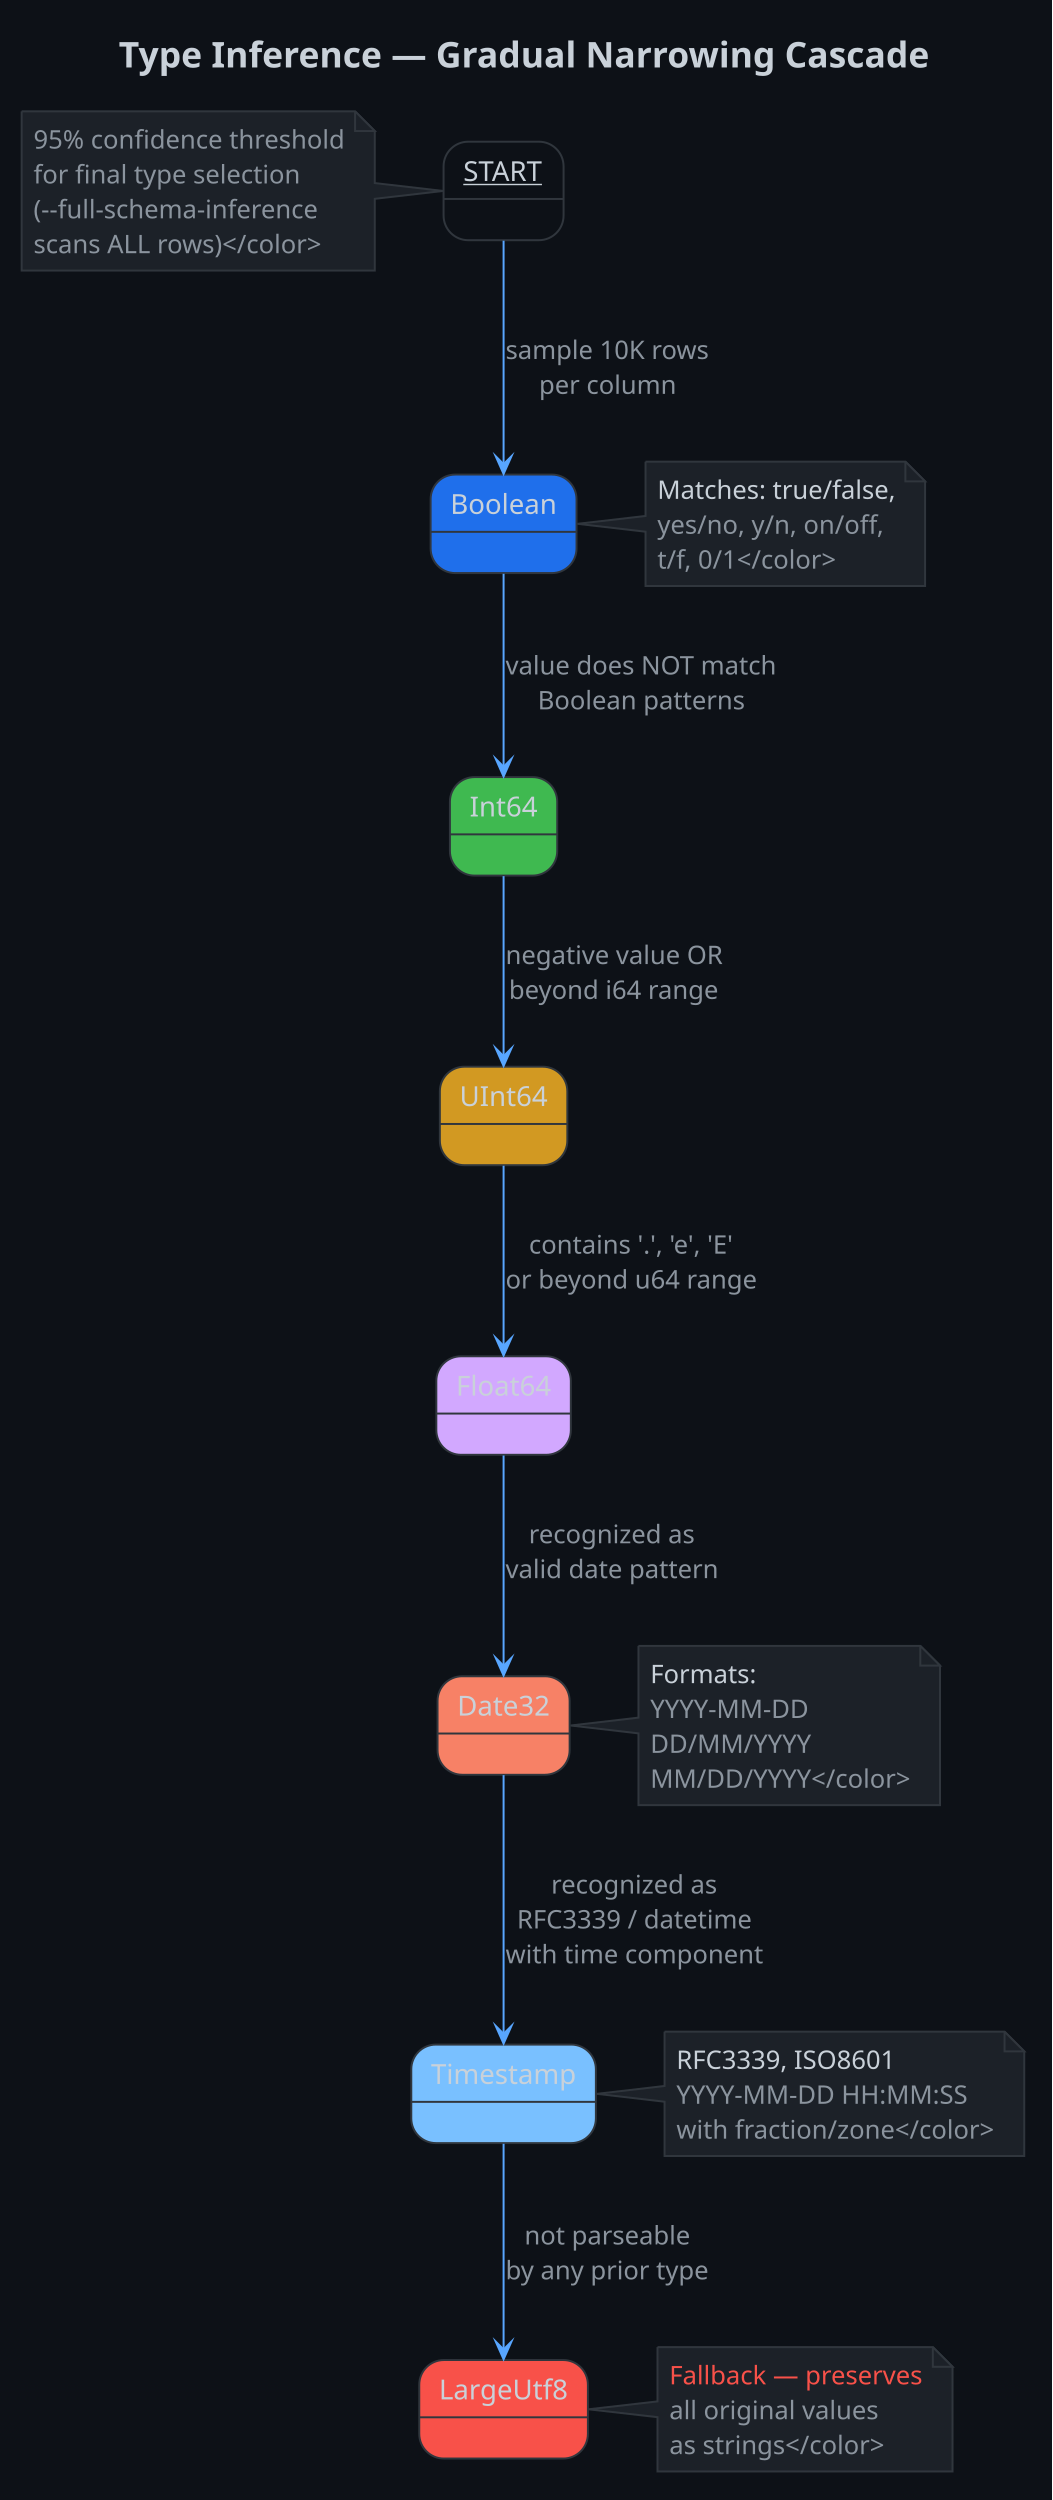
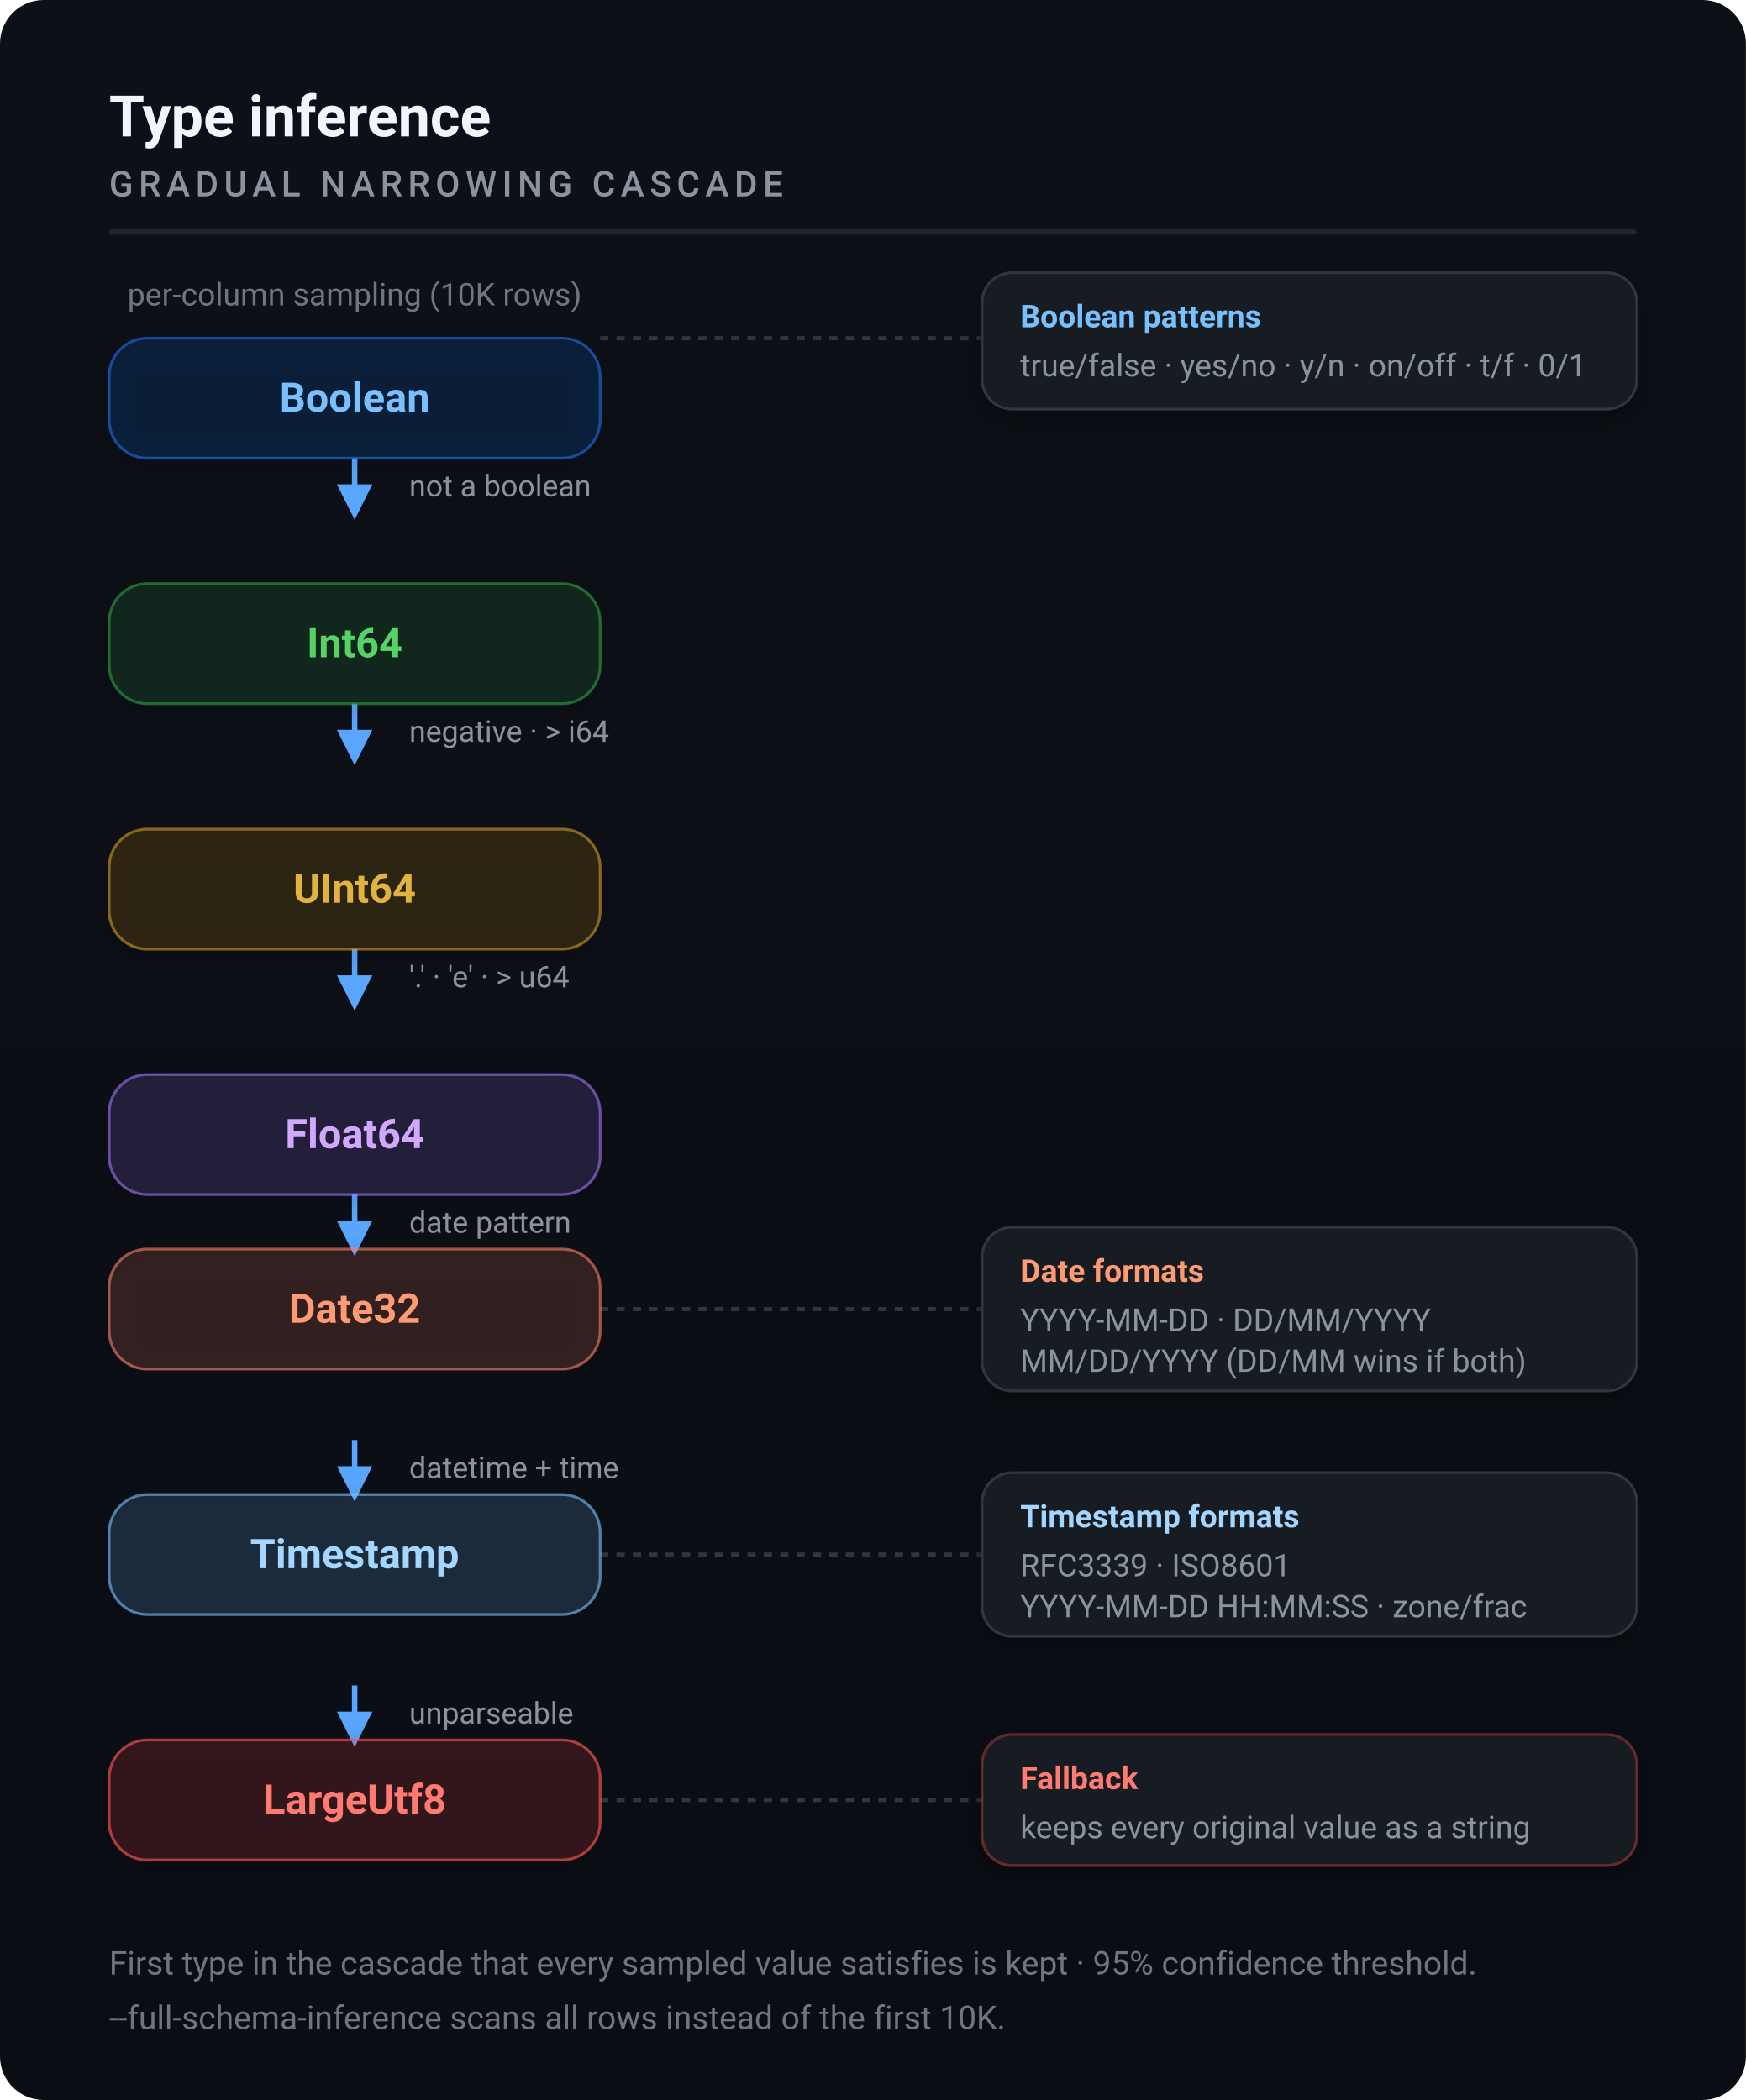
- <svg xmlns="http://www.w3.org/2000/svg" contentStyleType="text/css" data-diagram-type="STATE" height="1269px" preserveAspectRatio="none" style="width:534px;height:1269px;background:#0D1117;" version="1.1" viewBox="0 0 534 1269" width="534px" zoomAndPan="magnify">
-   <defs />
-   <g>
-     <rect fill="#0D1117" height="1269" style="stroke:none;stroke-width:1;" width="534" x="0" y="0" />
-     <g class="title" data-source-line="18">
-       <text fill="#C9D1D9" font-family="Verdana" font-size="18" font-weight="700" lengthAdjust="spacing" textLength="412.395" x="60.256" y="34.242">Type Inference — Gradual Narrowing Cascade</text>
+ <svg xmlns="http://www.w3.org/2000/svg" viewBox="0 0 640 770" font-family="ui-sans-serif,-apple-system,'Segoe UI',Roboto,Helvetica,Arial,sans-serif">
+   <defs>
+     <linearGradient id="bg" x1="0" y1="0" x2="0" y2="1">
+       <stop offset="0" stop-color="#0d1117" />
+       <stop offset="1" stop-color="#0a0e14" />
+     </linearGradient>
+     <filter id="soft" x="-30%" y="-40%" width="160%" height="180%">
+       <feDropShadow dx="0" dy="2" stdDeviation="4" flood-color="#000000" flood-opacity="0.5" />
+     </filter>
+     <marker id="ar" viewBox="0 0 10 10" refX="8" refY="5" markerWidth="6.5" markerHeight="6.5" orient="auto-start-reverse">
+       <path d="M0 0 L10 5 L0 10 z" fill="#58a6ff" />
+     </marker>
+   </defs>
+   <rect width="640" height="770" rx="16" fill="url(#bg)" />
+   <text x="40" y="50" fill="#f0f6fc" font-size="21" font-weight="700">Type inference</text>
+   <text x="40" y="72" fill="#8b949e" font-size="13" font-weight="500" letter-spacing="2">GRADUAL NARROWING CASCADE</text>
+   <rect x="40" y="84" width="560" height="2" rx="1" fill="#21262d" />
+   <text x="130" y="112" text-anchor="middle" fill="#6e7681" font-size="11.5">per-column sampling (10K rows)</text>
+   <g stroke="#58a6ff" stroke-width="2" fill="none" marker-end="url(#ar)">
+     <path d="M130 168 L130 188" />
+     <path d="M130 258 L130 278" />
+     <path d="M130 348 L130 368" />
+     <path d="M130 438 L130 458" />
+     <path d="M130 528 L130 548" />
+     <path d="M130 618 L130 638" />
+   </g>
+   <g font-size="11" fill="#8b949e">
+     <text x="150" y="182">not a boolean</text>
+     <text x="150" y="272">negative · &gt; i64</text>
+     <text x="150" y="362">'.' · 'e' · &gt; u64</text>
+     <text x="150" y="452">date pattern</text>
+     <text x="150" y="542">datetime + time</text>
+     <text x="150" y="632">unparseable</text>
+   </g>
+   <g stroke="#30363d" stroke-width="1.5" stroke-dasharray="3 3" fill="none">
+     <path d="M220 124 L360 124" />
+     <path d="M220 480 L360 480" />
+     <path d="M220 570 L360 570" />
+     <path d="M220 660 L360 660" />
+   </g>
+   <g filter="url(#soft)">
+     <rect x="40" y="124" width="180" height="44" rx="14" fill="#1f6feb22" stroke="#1f6feb99" />
+   </g>
+   <text x="130" y="151" text-anchor="middle" fill="#79c0ff" font-size="15" font-weight="700">Boolean</text>
+   <g filter="url(#soft)">
+     <rect x="40" y="214" width="180" height="44" rx="14" fill="#2ea04322" stroke="#2ea04399" />
+   </g>
+   <text x="130" y="241" text-anchor="middle" fill="#56d364" font-size="15" font-weight="700">Int64</text>
+   <g filter="url(#soft)">
+     <rect x="40" y="304" width="180" height="44" rx="14" fill="#d2992222" stroke="#d2992299" />
+   </g>
+   <text x="130" y="331" text-anchor="middle" fill="#e3b341" font-size="15" font-weight="700">UInt64</text>
+   <g filter="url(#soft)">
+     <rect x="40" y="394" width="180" height="44" rx="14" fill="#a371f722" stroke="#a371f799" />
+   </g>
+   <text x="130" y="421" text-anchor="middle" fill="#d2a8ff" font-size="15" font-weight="700">Float64</text>
+   <g filter="url(#soft)">
+     <rect x="40" y="458" width="180" height="44" rx="14" fill="#f7816622" stroke="#f7816699" />
+   </g>
+   <text x="130" y="485" text-anchor="middle" fill="#ff9b72" font-size="15" font-weight="700">Date32</text>
+   <g filter="url(#soft)">
+     <rect x="40" y="548" width="180" height="44" rx="14" fill="#79c0ff22" stroke="#79c0ff99" />
+   </g>
+   <text x="130" y="575" text-anchor="middle" fill="#a5d6ff" font-size="15" font-weight="700">Timestamp</text>
+   <g filter="url(#soft)">
+     <rect x="40" y="638" width="180" height="44" rx="14" fill="#f8514922" stroke="#f85149aa" />
+   </g>
+   <text x="130" y="665" text-anchor="middle" fill="#ff7b72" font-size="15" font-weight="700">LargeUtf8</text>
+   <g font-size="11.5">
+     <g filter="url(#soft)">
+       <rect x="360" y="100" width="240" height="50" rx="11" fill="#161b22" stroke="#30363d" />
    </g>
-     <g class="entity" data-qualified-name="start" data-source-line="20" id="ent0001">
-       <rect fill="#0D1117" height="50" rx="12.5" ry="12.5" style="stroke:#30363D;stroke-width:1;" width="60.908" x="225.16" y="71.926" />
-       <line style="stroke:#30363D;stroke-width:1;" x1="225.16" x2="286.068" y1="100.994" y2="100.994" />
-       <text fill="#C9D1D9" font-family="Verdana" font-size="14" lengthAdjust="spacing" text-decoration="underline" textLength="40.908" x="235.16" y="91.892">START</text>
+     <text x="374" y="120" fill="#79c0ff" font-weight="600">Boolean patterns</text>
+     <text x="374" y="138" fill="#8b949e">true/false · yes/no · y/n · on/off · t/f · 0/1</text>
+     <g filter="url(#soft)">
+       <rect x="360" y="450" width="240" height="60" rx="11" fill="#161b22" stroke="#30363d" />
    </g>
-     <g class="entity" data-qualified-name="Boolean" data-source-line="21" id="ent0002">
-       <rect fill="#1F6FEB" height="50" rx="12.5" ry="12.5" style="stroke:#30363D;stroke-width:1;" width="74.054" x="218.59" y="240.896" />
-       <line style="stroke:#30363D;stroke-width:1;" x1="218.59" x2="292.644" y1="269.964" y2="269.964" />
-       <text fill="#C9D1D9" font-family="Verdana" font-size="14" lengthAdjust="spacing" textLength="54.054" x="228.59" y="260.862">Boolean</text>
+     <text x="374" y="470" fill="#ff9b72" font-weight="600">Date formats</text>
+     <text x="374" y="488" fill="#8b949e">YYYY-MM-DD · DD/MM/YYYY</text>
+     <text x="374" y="503" fill="#8b949e">MM/DD/YYYY  (DD/MM wins if both)</text>
+     <g filter="url(#soft)">
+       <rect x="360" y="540" width="240" height="60" rx="11" fill="#161b22" stroke="#30363d" />
    </g>
-     <g class="entity" data-qualified-name="Int64" data-source-line="22" id="ent0003">
-       <rect fill="#3FB950" height="50" rx="12.5" ry="12.5" style="stroke:#30363D;stroke-width:1;" width="54.468" x="228.38" y="394.456" />
-       <line style="stroke:#30363D;stroke-width:1;" x1="228.38" x2="282.848" y1="423.524" y2="423.524" />
-       <text fill="#C9D1D9" font-family="Verdana" font-size="14" lengthAdjust="spacing" textLength="34.468" x="238.38" y="414.422">Int64</text>
+     <text x="374" y="560" fill="#a5d6ff" font-weight="600">Timestamp formats</text>
+     <text x="374" y="578" fill="#8b949e">RFC3339 · ISO8601</text>
+     <text x="374" y="593" fill="#8b949e">YYYY-MM-DD HH:MM:SS · zone/frac</text>
+     <g filter="url(#soft)">
+       <rect x="360" y="636" width="240" height="48" rx="11" fill="#161b22" stroke="#f8514955" />
    </g>
-     <g class="entity" data-qualified-name="UInt64" data-source-line="23" id="ent0004">
-       <rect fill="#D29922" height="50" rx="12.5" ry="12.5" style="stroke:#30363D;stroke-width:1;" width="64.702" x="223.27" y="541.456" />
-       <line style="stroke:#30363D;stroke-width:1;" x1="223.27" x2="287.972" y1="570.524" y2="570.524" />
-       <text fill="#C9D1D9" font-family="Verdana" font-size="14" lengthAdjust="spacing" textLength="44.702" x="233.27" y="561.422">UInt64</text>
-     </g>
-     <g class="entity" data-qualified-name="Float64" data-source-line="24" id="ent0005">
-       <rect fill="#D2A8FF" height="50" rx="12.5" ry="12.5" style="stroke:#30363D;stroke-width:1;" width="68.272" x="221.48" y="688.456" />
-       <line style="stroke:#30363D;stroke-width:1;" x1="221.48" x2="289.752" y1="717.524" y2="717.524" />
-       <text fill="#C9D1D9" font-family="Verdana" font-size="14" lengthAdjust="spacing" textLength="48.272" x="231.48" y="708.422">Float64</text>
-     </g>
-     <g class="entity" data-qualified-name="Date32" data-source-line="25" id="ent0006">
-       <rect fill="#F78166" height="50" rx="12.5" ry="12.5" style="stroke:#30363D;stroke-width:1;" width="67.04" x="222.1" y="850.866" />
-       <line style="stroke:#30363D;stroke-width:1;" x1="222.1" x2="289.14" y1="879.934" y2="879.934" />
-       <text fill="#C9D1D9" font-family="Verdana" font-size="14" lengthAdjust="spacing" textLength="47.04" x="232.1" y="870.832">Date32</text>
-     </g>
-     <g class="entity" data-qualified-name="Timestamp" data-source-line="26" id="ent0007">
-       <rect fill="#79C0FF" height="50" rx="12.5" ry="12.5" style="stroke:#30363D;stroke-width:1;" width="93.696" x="208.77" y="1037.836" />
-       <line style="stroke:#30363D;stroke-width:1;" x1="208.77" x2="302.466" y1="1066.904" y2="1066.904" />
-       <text fill="#C9D1D9" font-family="Verdana" font-size="14" lengthAdjust="spacing" textLength="73.696" x="218.77" y="1057.802">Timestamp</text>
-     </g>
-     <g class="entity" data-qualified-name="LargeUtf8" data-source-line="27" id="ent0008">
-       <rect fill="#F85149" height="50" rx="12.5" ry="12.5" style="stroke:#30363D;stroke-width:1;" width="85.59" x="212.82" y="1197.956" />
-       <line style="stroke:#30363D;stroke-width:1;" x1="212.82" x2="298.41" y1="1227.024" y2="1227.024" />
-       <text fill="#C9D1D9" font-family="Verdana" font-size="14" lengthAdjust="spacing" textLength="65.59" x="222.82" y="1217.922">LargeUtf8</text>
-     </g>
-     <g class="entity" data-qualified-name="GMN16" data-source-line="38" id="ent0017">
-       <path d="M327.67,234.336 L327.67,261.896 L293.04,265.896 L327.67,269.896 L327.67,297.454 A0,0 0 0 0 327.67,297.454 L469.57,297.454 A0,0 0 0 0 469.57,297.454 L469.57,244.336 L459.57,234.336 L327.67,234.336 A0,0 0 0 0 327.67,234.336" fill="#1C2128" style="stroke:#30363D;stroke-width:1;" />
-       <path d="M459.57,234.336 L459.57,244.336 L469.57,244.336 L459.57,234.336" fill="#1C2128" style="stroke:#30363D;stroke-width:1;" />
-       <text fill="#C9D1D9" font-family="Verdana" font-size="13" lengthAdjust="spacing" textLength="120.9" x="333.67" y="253.233">Matches: true/false,</text>
-       <text fill="#8B949E" font-family="Verdana" font-size="13" lengthAdjust="spacing" textLength="115.18" x="333.67" y="270.939">yes/no, y/n, on/off,</text>
-       <text fill="#8B949E" font-family="Verdana" font-size="13" lengthAdjust="spacing" textLength="90.974" x="333.67" y="288.645">t/f, 0/1&lt;/color&gt;</text>
-     </g>
-     <g class="entity" data-qualified-name="GMN19" data-source-line="44" id="ent0020">
-       <path d="M324.08,835.456 L324.08,871.866 L289.6,875.866 L324.08,879.866 L324.08,916.28 A0,0 0 0 0 324.08,916.28 L477.147,916.28 A0,0 0 0 0 477.147,916.28 L477.147,845.456 L467.147,835.456 L324.08,835.456 A0,0 0 0 0 324.08,835.456" fill="#1C2128" style="stroke:#30363D;stroke-width:1;" />
-       <path d="M467.147,835.456 L467.147,845.456 L477.147,845.456 L467.147,835.456" fill="#1C2128" style="stroke:#30363D;stroke-width:1;" />
-       <text fill="#C9D1D9" font-family="Verdana" font-size="13" lengthAdjust="spacing" textLength="53.833" x="330.08" y="854.353">Formats:</text>
-       <text fill="#8B949E" font-family="Verdana" font-size="13" lengthAdjust="spacing" textLength="80.366" x="330.08" y="872.059">YYYY-MM-DD</text>
-       <text fill="#8B949E" font-family="Verdana" font-size="13" lengthAdjust="spacing" textLength="81.666" x="330.08" y="889.765">DD/MM/YYYY</text>
-       <text fill="#8B949E" font-family="Verdana" font-size="13" lengthAdjust="spacing" textLength="132.067" x="330.08" y="907.471">MM/DD/YYYY&lt;/color&gt;</text>
-     </g>
-     <g class="entity" data-qualified-name="GMN22" data-source-line="51" id="ent0023">
-       <path d="M337.33,1031.276 L337.33,1058.836 L302.92,1062.836 L337.33,1066.836 L337.33,1094.394 A0,0 0 0 0 337.33,1094.394 L519.907,1094.394 A0,0 0 0 0 519.907,1094.394 L519.907,1041.276 L509.907,1031.276 L337.33,1031.276 A0,0 0 0 0 337.33,1031.276" fill="#1C2128" style="stroke:#30363D;stroke-width:1;" />
-       <path d="M509.907,1031.276 L509.907,1041.276 L519.907,1041.276 L509.907,1031.276" fill="#1C2128" style="stroke:#30363D;stroke-width:1;" />
-       <text fill="#C9D1D9" font-family="Verdana" font-size="13" lengthAdjust="spacing" textLength="111.098" x="343.33" y="1050.173">RFC3339, ISO8601</text>
-       <text fill="#8B949E" font-family="Verdana" font-size="13" lengthAdjust="spacing" textLength="147.836" x="343.33" y="1067.879">YYYY-MM-DD HH:MM:SS</text>
-       <text fill="#8B949E" font-family="Verdana" font-size="13" lengthAdjust="spacing" textLength="161.577" x="343.33" y="1085.585">with fraction/zone&lt;/color&gt;</text>
-     </g>
-     <g class="entity" data-qualified-name="GMN25" data-source-line="57" id="ent0026">
-       <path d="M333.74,1191.396 L333.74,1218.956 L298.65,1222.956 L333.74,1226.956 L333.74,1254.514 A0,0 0 0 0 333.74,1254.514 L483.505,1254.514 A0,0 0 0 0 483.505,1254.514 L483.505,1201.396 L473.505,1191.396 L333.74,1191.396 A0,0 0 0 0 333.74,1191.396" fill="#1C2128" style="stroke:#30363D;stroke-width:1;" />
-       <path d="M473.505,1191.396 L473.505,1201.396 L483.505,1201.396 L473.505,1191.396" fill="#1C2128" style="stroke:#30363D;stroke-width:1;" />
-       <text fill="#F85149" font-family="Verdana" font-size="13" lengthAdjust="spacing" textLength="128.765" x="339.74" y="1210.293">Fallback — preserves</text>
-       <text fill="#8B949E" font-family="Verdana" font-size="13" lengthAdjust="spacing" textLength="106.223" x="339.74" y="1227.999">all original values</text>
-       <text fill="#8B949E" font-family="Verdana" font-size="13" lengthAdjust="spacing" textLength="109.2" x="339.74" y="1245.705">as strings&lt;/color&gt;</text>
-     </g>
-     <g class="entity" data-qualified-name="GMN28" data-source-line="63" id="ent0029">
-       <path d="M11,56.516 L11,137.34 A0,0 0 0 0 11,137.34 L190.236,137.34 A0,0 0 0 0 190.236,137.34 L190.236,100.926 L224.85,96.926 L190.236,92.926 L190.236,66.516 L180.236,56.516 L11,56.516 A0,0 0 0 0 11,56.516" fill="#1C2128" style="stroke:#30363D;stroke-width:1;" />
-       <path d="M180.236,56.516 L180.236,66.516 L190.236,66.516 L180.236,56.516" fill="#1C2128" style="stroke:#30363D;stroke-width:1;" />
-       <text fill="#8B949E" font-family="Verdana" font-size="13" lengthAdjust="spacing" textLength="158.236" x="17" y="75.413">95% confidence threshold</text>
-       <text fill="#8B949E" font-family="Verdana" font-size="13" lengthAdjust="spacing" textLength="135.434" x="17" y="93.119">for final type selection</text>
-       <text fill="#8B949E" font-family="Verdana" font-size="13" lengthAdjust="spacing" textLength="144.638" x="17" y="110.825">(--full-schema-inference</text>
-       <text fill="#8B949E" font-family="Verdana" font-size="13" lengthAdjust="spacing" textLength="146.692" x="17" y="128.531">scans ALL rows)&lt;/color&gt;</text>
-     </g>
-     <g class="link" data-entity-1="ent0001" data-entity-2="ent0002" data-link-type="dependency" data-source-line="29" id="lnk9">
-       <path d="M255.62,122.206 C255.62,153.866 255.62,203.916 255.62,235.586" fill="none" id="start-to-Boolean" style="stroke:#58A6FF;stroke-width:1;" />
-       <polygon fill="#58A6FF" points="255.62,240.586,259.62,231.586,255.62,235.586,251.62,231.586,255.62,240.586" style="stroke:#58A6FF;stroke-width:1;stroke-linejoin:miter;stroke-miterlimit:10;" />
-       <text fill="#8B949E" font-family="Verdana" font-size="13" lengthAdjust="spacing" textLength="103.714" x="256.62" y="182.233">sample 10K rows</text>
-       <text fill="#8B949E" font-family="Verdana" font-size="13" lengthAdjust="spacing" textLength="69.758" x="273.598" y="199.939">per column</text>
-     </g>
-     <g class="link" data-entity-1="ent0002" data-entity-2="ent0003" data-link-type="dependency" data-source-line="30" id="lnk10">
-       <path d="M255.62,291.246 C255.62,319.526 255.62,360.906 255.62,389.166" fill="none" id="Boolean-to-Int64" style="stroke:#58A6FF;stroke-width:1;" />
-       <polygon fill="#58A6FF" points="255.62,394.166,259.62,385.166,255.62,389.166,251.62,385.166,255.62,394.166" style="stroke:#58A6FF;stroke-width:1;stroke-linejoin:miter;stroke-miterlimit:10;" />
-       <text fill="#8B949E" font-family="Verdana" font-size="13" lengthAdjust="spacing" textLength="137.852" x="256.62" y="342.353">value does NOT match</text>
-       <text fill="#8B949E" font-family="Verdana" font-size="13" lengthAdjust="spacing" textLength="105.209" x="272.942" y="360.059">Boolean patterns</text>
-     </g>
-     <g class="link" data-entity-1="ent0003" data-entity-2="ent0004" data-link-type="dependency" data-source-line="31" id="lnk11">
-       <path d="M255.62,444.726 C255.62,471.496 255.62,509.306 255.62,536.106" fill="none" id="Int64-to-UInt64" style="stroke:#58A6FF;stroke-width:1;" />
-       <polygon fill="#58A6FF" points="255.62,541.106,259.62,532.106,255.62,536.106,251.62,532.106,255.62,541.106" style="stroke:#58A6FF;stroke-width:1;stroke-linejoin:miter;stroke-miterlimit:10;" />
-       <text fill="#8B949E" font-family="Verdana" font-size="13" lengthAdjust="spacing" textLength="110.253" x="256.62" y="489.353">negative value OR</text>
-       <text fill="#8B949E" font-family="Verdana" font-size="13" lengthAdjust="spacing" textLength="106.86" x="258.317" y="507.059">beyond i64 range</text>
-     </g>
-     <g class="link" data-entity-1="ent0004" data-entity-2="ent0005" data-link-type="dependency" data-source-line="32" id="lnk12">
-       <path d="M255.62,591.726 C255.62,618.496 255.62,656.306 255.62,683.106" fill="none" id="UInt64-to-Float64" style="stroke:#58A6FF;stroke-width:1;" />
-       <polygon fill="#58A6FF" points="255.62,688.106,259.62,679.106,255.62,683.106,251.62,679.106,255.62,688.106" style="stroke:#58A6FF;stroke-width:1;stroke-linejoin:miter;stroke-miterlimit:10;" />
-       <text fill="#8B949E" font-family="Verdana" font-size="13" lengthAdjust="spacing" textLength="104.442" x="268.476" y="636.353">contains '.', 'e', 'E'</text>
-       <text fill="#8B949E" font-family="Verdana" font-size="13" lengthAdjust="spacing" textLength="128.154" x="256.62" y="654.059">or beyond u64 range</text>
-     </g>
-     <g class="link" data-entity-1="ent0005" data-entity-2="ent0006" data-link-type="dependency" data-source-line="33" id="lnk13">
-       <path d="M255.62,738.816 C255.62,769.056 255.62,815.316 255.62,845.536" fill="none" id="Float64-to-Date32" style="stroke:#58A6FF;stroke-width:1;" />
-       <polygon fill="#58A6FF" points="255.62,850.536,259.62,841.536,255.62,845.536,251.62,841.536,255.62,850.536" style="stroke:#58A6FF;stroke-width:1;stroke-linejoin:miter;stroke-miterlimit:10;" />
-       <text fill="#8B949E" font-family="Verdana" font-size="13" lengthAdjust="spacing" textLength="84.526" x="268.398" y="783.353">recognized as</text>
-       <text fill="#8B949E" font-family="Verdana" font-size="13" lengthAdjust="spacing" textLength="108.082" x="256.62" y="801.059">valid date pattern</text>
-     </g>
-     <g class="link" data-entity-1="ent0006" data-entity-2="ent0007" data-link-type="dependency" data-source-line="34" id="lnk14">
-       <path d="M255.62,901.046 C255.62,936.406 255.62,996.836 255.62,1032.356" fill="none" id="Date32-to-Timestamp" style="stroke:#58A6FF;stroke-width:1;" />
-       <polygon fill="#58A6FF" points="255.62,1037.356,259.62,1028.356,255.62,1032.356,251.62,1028.356,255.62,1037.356" style="stroke:#58A6FF;stroke-width:1;stroke-linejoin:miter;stroke-miterlimit:10;" />
-       <text fill="#8B949E" font-family="Verdana" font-size="13" lengthAdjust="spacing" textLength="84.526" x="279.76" y="961.173">recognized as</text>
-       <text fill="#8B949E" font-family="Verdana" font-size="13" lengthAdjust="spacing" textLength="119.236" x="262.405" y="978.879">RFC3339 / datetime</text>
-       <text fill="#8B949E" font-family="Verdana" font-size="13" lengthAdjust="spacing" textLength="130.806" x="256.62" y="996.585">with time component</text>
-     </g>
-     <g class="link" data-entity-1="ent0007" data-entity-2="ent0008" data-link-type="dependency" data-source-line="35" id="lnk15">
-       <path d="M255.62,1088.196 C255.62,1117.916 255.62,1162.846 255.62,1192.566" fill="none" id="Timestamp-to-LargeUtf8" style="stroke:#58A6FF;stroke-width:1;" />
-       <polygon fill="#58A6FF" points="255.62,1197.566,259.62,1188.566,255.62,1192.566,251.62,1188.566,255.62,1197.566" style="stroke:#58A6FF;stroke-width:1;stroke-linejoin:miter;stroke-miterlimit:10;" />
-       <text fill="#8B949E" font-family="Verdana" font-size="13" lengthAdjust="spacing" textLength="84.162" x="266.201" y="1139.293">not parseable</text>
-       <text fill="#8B949E" font-family="Verdana" font-size="13" lengthAdjust="spacing" textLength="103.324" x="256.62" y="1156.999">by any prior type</text>
-     </g>
+     <text x="374" y="656" fill="#ff7b72" font-weight="600">Fallback</text>
+     <text x="374" y="674" fill="#8b949e">keeps every original value as a string</text>
  </g>
+   <text x="40" y="724" fill="#6e7681" font-size="12">First type in the cascade that every sampled value satisfies is kept · 95% confidence threshold.</text>
+   <text x="40" y="744" fill="#6e7681" font-size="12">--full-schema-inference scans all rows instead of the first 10K.</text>
</svg>
